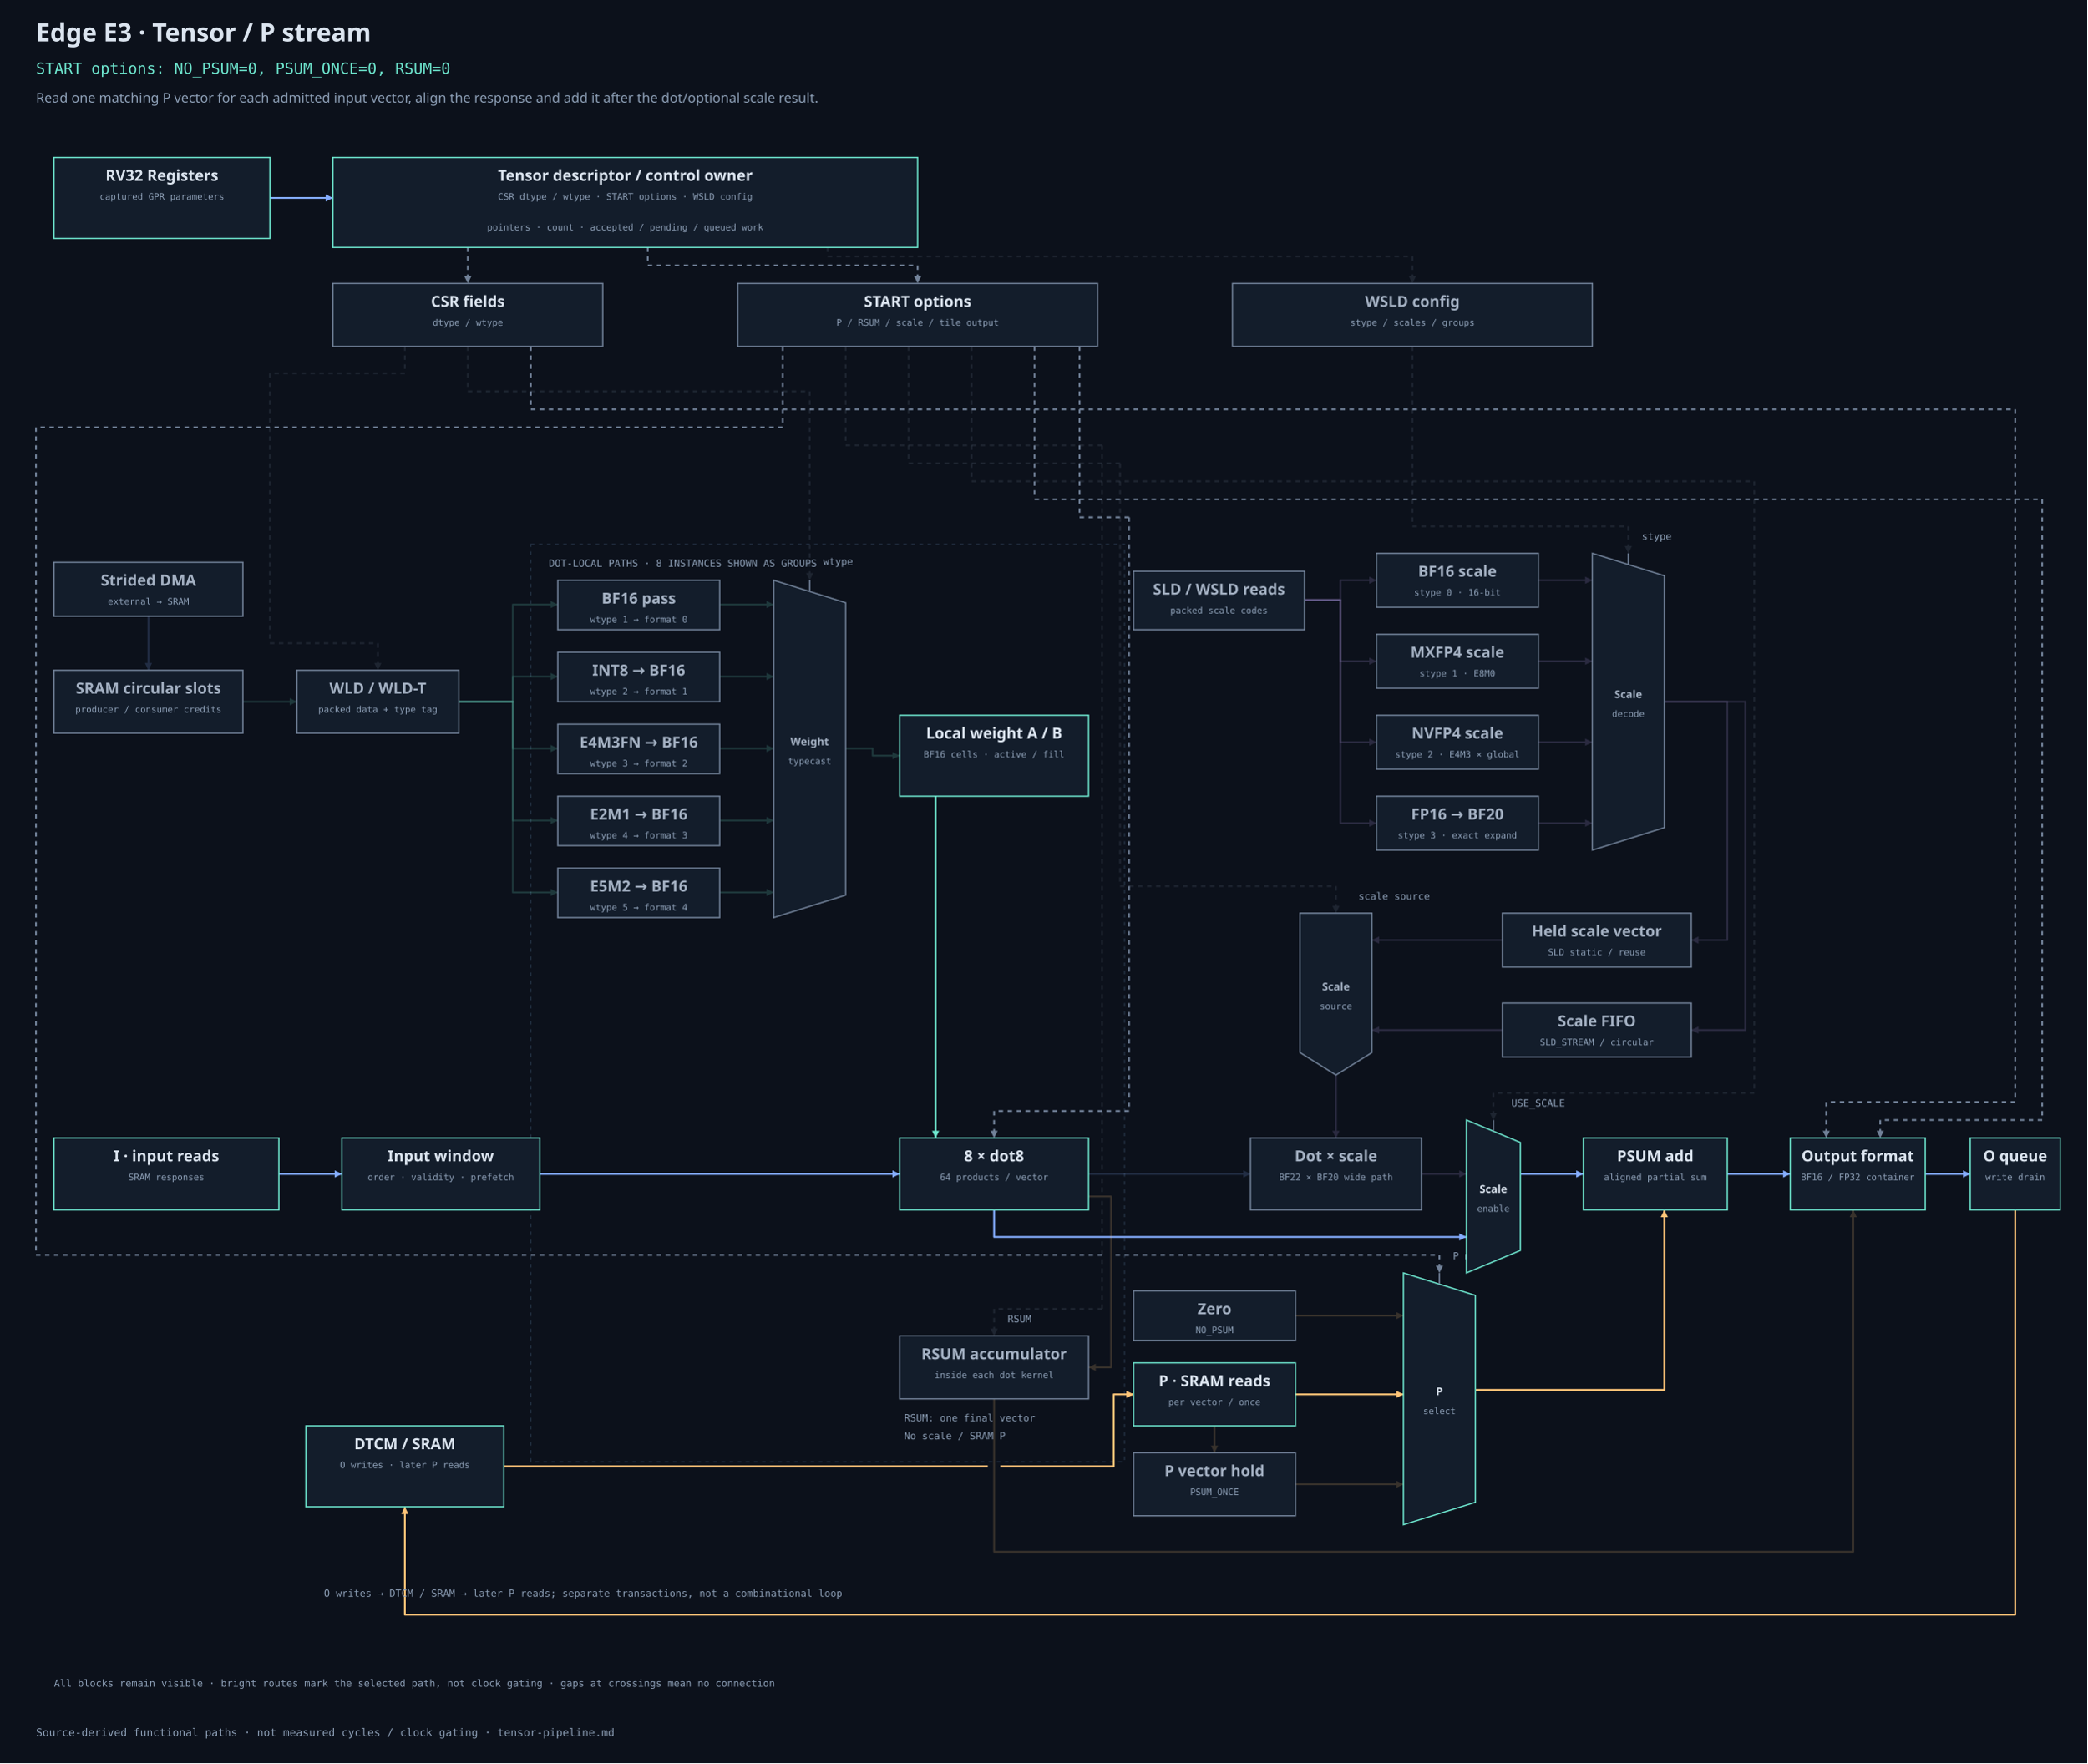
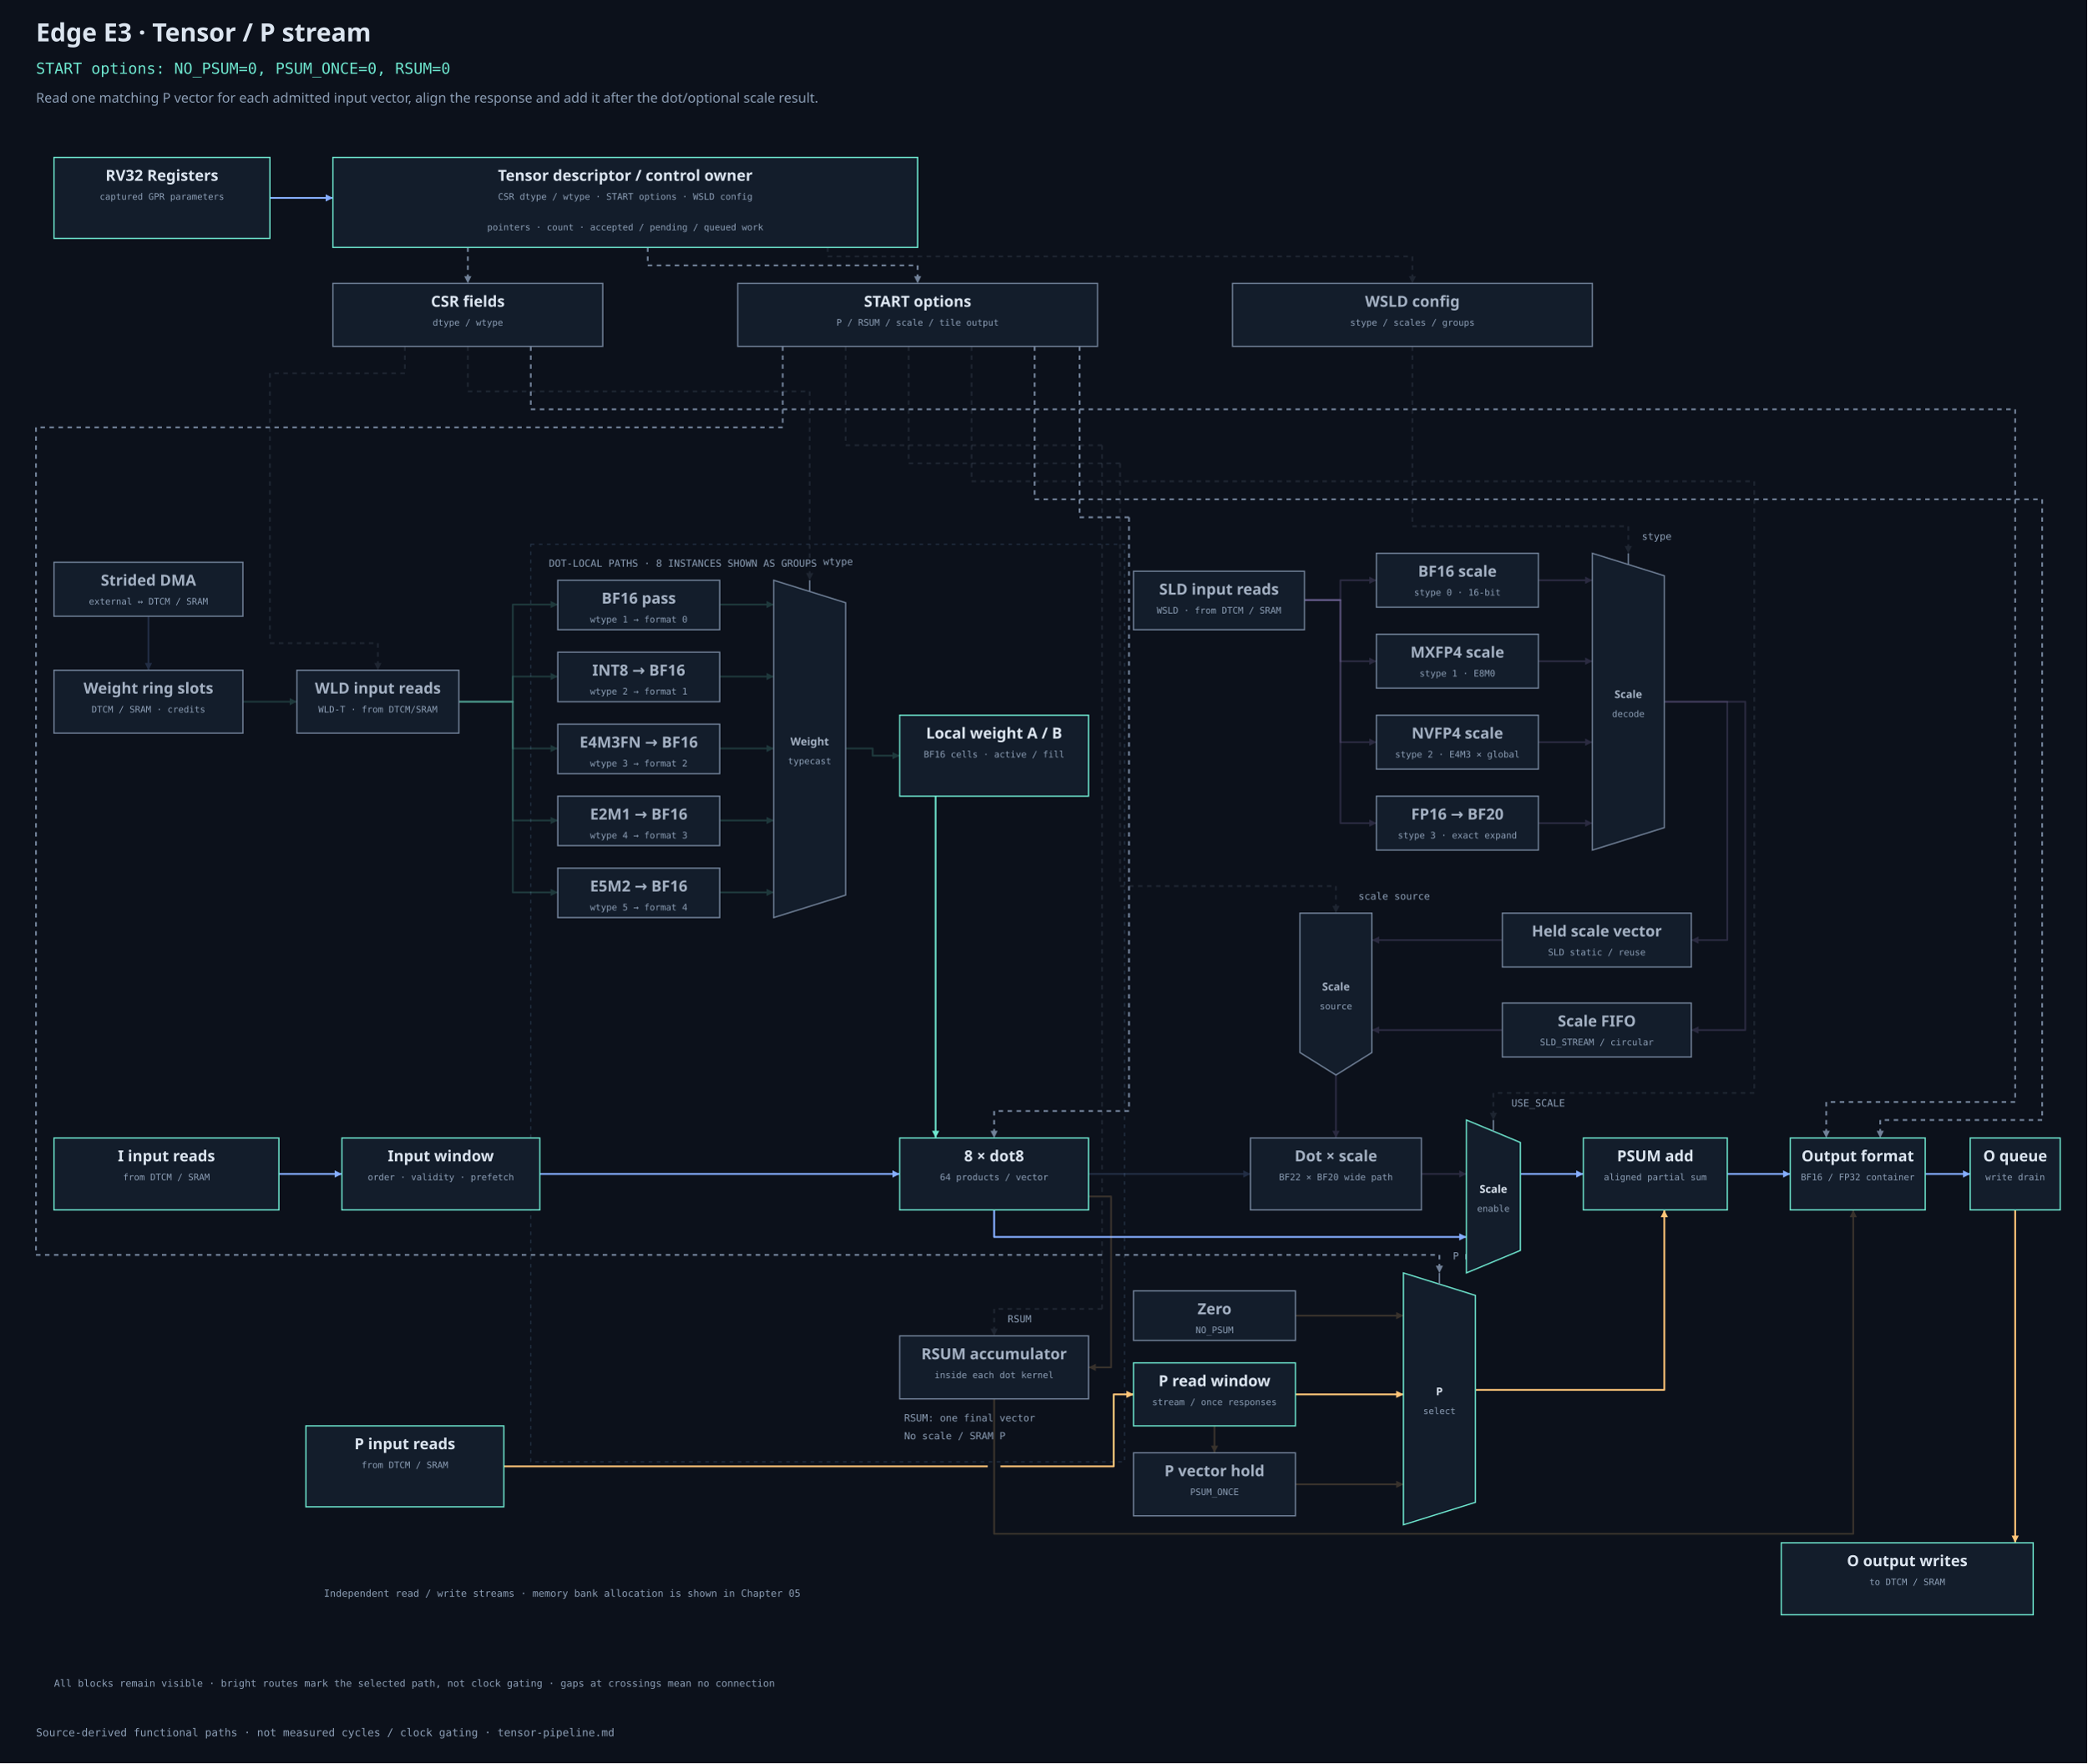
<svg xmlns="http://www.w3.org/2000/svg" width="2320" height="1960" viewBox="0 0 2320 1960">
  <rect width="2320" height="1960" fill="#0c111b" />
  <text x="40" y="46" fill="#dce5f0" font-family="sans-serif" font-size="28" font-weight="700">Edge E3 · Tensor / P stream</text>
  <text x="40" y="82" fill="#6ee7cf" font-family="monospace" font-size="17">START options: NO_PSUM=0, PSUM_ONCE=0, RSUM=0</text>
  <text x="40" y="114" fill="#8c9eb5" font-family="sans-serif" font-size="15">Read one matching P vector for each admitted input vector, align the response and add it after the dot/optional scale result.</text>
  <svg x="20" y="135" width="2280" height="1760" viewBox="0 0 2280 1760" role="img" aria-labelledby="tensor-svg-title tensor-svg-desc">
    <style>.tensor-bg{fill:var(--bg,#0c111b)}.tensor-memory{fill:none;stroke:var(--rule,#29394e);stroke-dasharray:4 5}.tensor-title{font:600 17px sans-serif;fill:var(--ink,#dce5f0)}.tensor-sub{font:10px monospace;fill:var(--muted,#8c9eb5)}.tensor-caption{font:11px monospace;fill:var(--muted,#8c9eb5)}.tensor-box{fill:var(--panel,#131d2b);stroke:var(--ink,#dce5f0);stroke-width:1.4}.tensor-wire{fill:none;stroke-width:2;stroke-linejoin:round}.tensor-data{stroke:#85adff}.tensor-weight{stroke:#6ee7cf}.tensor-psum{stroke:#ffc578}.tensor-optional{stroke:#b39be8}.tensor-control{stroke:#718198;stroke-dasharray:5 5}.tensor-arrow-data{fill:#85adff}.tensor-arrow-weight{fill:#6ee7cf}.tensor-arrow-psum{fill:#ffc578}.tensor-arrow-optional{fill:#b39be8}.tensor-arrow-control{fill:#718198}[data-tensor-node]{opacity:1}[data-tensor-path]{opacity:.18}[data-tensor-path].is-active{opacity:1}[data-tensor-node]:not(.is-active) .tensor-box{stroke:var(--muted,#718198)}[data-tensor-node]:not(.is-active) .tensor-title{fill:var(--muted,#a4b1c3)}[data-tensor-node]:not(.is-active) .tensor-sub{fill:var(--muted,#8c9eb5)}.tensor-mux-title{font-size:12px}.tensor-control-source .tensor-box{stroke:#718198!important}.tensor-control-port{stroke:#718198;stroke-width:1.5;fill:none}.is-active .tensor-box{stroke:#6ee7cf}</style>
    <defs>
      <marker id="tensor-arrow-data" viewBox="0 0 8 8" refX="8" refY="4" markerWidth="8" markerHeight="8" markerUnits="userSpaceOnUse" orient="auto">
        <path d="M0 0L8 4L0 8Z" class="tensor-arrow-data" />
      </marker>
      <marker id="tensor-arrow-weight" viewBox="0 0 8 8" refX="8" refY="4" markerWidth="8" markerHeight="8" markerUnits="userSpaceOnUse" orient="auto">
        <path d="M0 0L8 4L0 8Z" class="tensor-arrow-weight" />
      </marker>
      <marker id="tensor-arrow-psum" viewBox="0 0 8 8" refX="8" refY="4" markerWidth="8" markerHeight="8" markerUnits="userSpaceOnUse" orient="auto">
        <path d="M0 0L8 4L0 8Z" class="tensor-arrow-psum" />
      </marker>
      <marker id="tensor-arrow-optional" viewBox="0 0 8 8" refX="8" refY="4" markerWidth="8" markerHeight="8" markerUnits="userSpaceOnUse" orient="auto">
        <path d="M0 0L8 4L0 8Z" class="tensor-arrow-optional" />
      </marker>
      <marker id="tensor-arrow-control" viewBox="0 0 8 8" refX="8" refY="4" markerWidth="8" markerHeight="8" markerUnits="userSpaceOnUse" orient="auto">
        <path d="M0 0L8 4L0 8Z" class="tensor-arrow-control" />
      </marker>
    </defs>
    <rect class="tensor-bg" width="2280" height="1760" />
    <rect class="tensor-memory" x="570" y="470" width="660" height="1020" />
    <text class="tensor-caption" x="590" y="495">DOT-LOCAL PATHS · 8 INSTANCES SHOWN AS GROUPS</text>
    <text class="tensor-caption" x="895" y="493">wtype</text>
    <text class="tensor-caption" x="1805" y="465">stype</text>
    <text class="tensor-caption" x="1660" y="1095">USE_SCALE</text>
    <text class="tensor-caption" x="1490" y="865">scale source</text>
    <text class="tensor-caption" x="1595" y="1265">P mode</text>
    <text class="tensor-caption" x="1100" y="1335">RSUM</text>
    <path data-tensor-path="gpr-owner" class="tensor-wire tensor-data is-active" d="M280 85H350" marker-end="url(#tensor-arrow-data)" />
    <g data-tensor-path="ctrl-wld" class="tensor-wire tensor-control ">
      <path d="M430 250L430 280M430 280L280 280M280 280L280 580M280 580L400 580M400 580L400 610" />
      <path d="M400 602L400 610" marker-end="url(#tensor-arrow-control)" />
    </g>
    <g data-tensor-path="ctrl-weight" class="tensor-wire tensor-control ">
      <path d="M500 250L500 300M500 300L880 300M880 300L880 510" />
      <path d="M880 502L880 510" marker-end="url(#tensor-arrow-control)" />
    </g>
    <g data-tensor-path="ctrl-psum" class="tensor-wire tensor-control is-active">
      <path d="M850 250L850 340M850 340L20 340M20 340L20 1260M20 1260L1210 1260M1220 1260L1580 1260M1580 1260L1580 1280" />
      <path d="M1580 1272L1580 1280" marker-end="url(#tensor-arrow-control)" />
    </g>
    <g data-tensor-path="ctrl-rsum" class="tensor-wire tensor-control ">
      <path d="M920 250L920 360M920 360L1205 360M1205 360L1205 1165M1205 1175L1205 1190M1205 1200L1205 1235M1205 1245L1205 1320M1205 1320L1085 1320M1085 1320L1085 1350" />
      <path d="M1085 1342L1085 1350" marker-end="url(#tensor-arrow-control)" />
    </g>
    <g data-tensor-path="ctrl-scale" class="tensor-wire tensor-control ">
      <path d="M990 250L990 380M990 380L1225 380M1225 380L1225 850M1225 850L1465 850M1465 850L1465 880" />
      <path d="M1465 872L1465 880" marker-end="url(#tensor-arrow-control)" />
    </g>
    <g data-tensor-path="ctrl-enable" class="tensor-wire tensor-control ">
      <path d="M1060 250L1060 400M1060 400L1930 400M1930 400L1930 1080M1930 1080L1640 1080M1640 1080L1640 1110" />
      <path d="M1640 1102L1640 1110" marker-end="url(#tensor-arrow-control)" />
    </g>
    <g data-tensor-path="ctrl-stype" class="tensor-wire tensor-control ">
      <path d="M1550 250L1550 450M1550 450L1790 450M1790 450L1790 480" />
      <path d="M1790 472L1790 480" marker-end="url(#tensor-arrow-control)" />
    </g>
    <g data-tensor-path="ctrl-format" class="tensor-wire tensor-control is-active">
      <path d="M570 250L570 320M570 320L2220 320M2220 320L2220 1090M2220 1090L2010 1090M2010 1090L2010 1130" />
      <path d="M2010 1122L2010 1130" marker-end="url(#tensor-arrow-control)" />
    </g>
    <g data-tensor-path="owner-dot" class="tensor-wire tensor-control is-active">
      <path d="M1180 250L1180 440M1180 440L1235 440M1235 440L1235 1100M1235 1100L1085 1100M1085 1100L1085 1130" />
      <path d="M1085 1122L1085 1130" marker-end="url(#tensor-arrow-control)" />
    </g>
    <path data-tensor-path="dma-ring" class="tensor-wire tensor-data " d="M145 550L145 610" marker-end="url(#tensor-arrow-data)" />
    <path data-tensor-path="ring-wld" class="tensor-wire tensor-weight " d="M250 645L310 645" marker-end="url(#tensor-arrow-weight)" />
    <path data-tensor-path="weights" class="tensor-wire tensor-weight is-active" d="M1020 750L1020 1130" marker-end="url(#tensor-arrow-weight)" />
    <path data-tensor-path="input-window" class="tensor-wire tensor-data is-active" d="M290 1170L360 1170" marker-end="url(#tensor-arrow-data)" />
    <path data-tensor-path="window-dot" class="tensor-wire tensor-data is-active" d="M580 1170L980 1170" marker-end="url(#tensor-arrow-data)" />
    <path data-tensor-path="dot-post" class="tensor-wire tensor-data " d="M1190 1170L1370 1170" marker-end="url(#tensor-arrow-data)" />
    <path data-tensor-path="scale-product" class="tensor-wire tensor-optional " d="M1560 1170L1610 1170" marker-end="url(#tensor-arrow-optional)" />
    <path data-tensor-path="scale-bypass" class="tensor-wire tensor-data is-active" d="M1085 1210L1085 1240L1610 1240" marker-end="url(#tensor-arrow-data)" />
    <path data-tensor-path="scaled-to-post" class="tensor-wire tensor-data is-active" d="M1670 1170L1740 1170" marker-end="url(#tensor-arrow-data)" />
    <path data-tensor-path="post-output" class="tensor-wire tensor-data is-active" d="M1900 1170L1970 1170" marker-end="url(#tensor-arrow-data)" />
    <path data-tensor-path="format-output" class="tensor-wire tensor-data is-active" d="M2120 1170L2170 1170" marker-end="url(#tensor-arrow-data)" />
    <path data-tensor-path="rsum-merge" class="tensor-wire tensor-psum " d="M1190 1195L1215 1195L1215 1385L1190 1385" marker-end="url(#tensor-arrow-psum)" />
-     <path data-tensor-path="rsum-output" class="tensor-wire tensor-psum " d="M1085 1420L1085 1590L2040 1590L2040 1210" marker-end="url(#tensor-arrow-psum)" />
+     <path data-tensor-path="rsum-output" class="tensor-wire tensor-psum " d="M1085 1420L1085 1570L2040 1570L2040 1210" marker-end="url(#tensor-arrow-psum)" />
    <path data-tensor-path="static-scale" class="tensor-wire tensor-optional " d="M1650 910L1505 910" marker-end="url(#tensor-arrow-optional)" />
    <path data-tensor-path="stream-scale" class="tensor-wire tensor-optional " d="M1650 1010L1505 1010" marker-end="url(#tensor-arrow-optional)" />
    <path data-tensor-path="scale" class="tensor-wire tensor-optional " d="M1465 1060L1465 1130" marker-end="url(#tensor-arrow-optional)" />
    <path data-tensor-path="sld-static" class="tensor-wire tensor-optional " d="M1830 645L1900 645L1900 910L1860 910" marker-end="url(#tensor-arrow-optional)" />
    <path data-tensor-path="sld-stream" class="tensor-wire tensor-optional " d="M1830 645L1920 645L1920 1010L1860 1010" marker-end="url(#tensor-arrow-optional)" />
    <path data-tensor-path="zero-p" class="tensor-wire tensor-psum " d="M1420 1327.5L1540 1327.5" marker-end="url(#tensor-arrow-psum)" />
    <path data-tensor-path="read-hold" class="tensor-wire tensor-psum " d="M1330 1450L1330 1480" marker-end="url(#tensor-arrow-psum)" />
    <path data-tensor-path="hold-p" class="tensor-wire tensor-psum " d="M1420 1515L1540 1515" marker-end="url(#tensor-arrow-psum)" />
    <path data-tensor-path="stream-p" class="tensor-wire tensor-psum is-active" d="M1420 1415L1540 1415" marker-end="url(#tensor-arrow-psum)" />
    <path data-tensor-path="psum-post" class="tensor-wire tensor-psum is-active" d="M1620 1410L1830 1410L1830 1210" marker-end="url(#tensor-arrow-psum)" />
-     <path data-tensor-path="writeback" class="tensor-wire tensor-psum is-active" d="M2220 1210L2220 1660L430 1660L430 1540" marker-end="url(#tensor-arrow-psum)" />
-     <g data-tensor-path="sram-psum" class="tensor-wire tensor-psum is-active">
+     <path data-tensor-path="writeback" class="tensor-wire tensor-psum is-active" d="M2220 1210L2220 1580" marker-end="url(#tensor-arrow-psum)" />
+     <g data-tensor-path="p-read-window" class="tensor-wire tensor-psum is-active">
      <path d="M540 1495L1078 1495M1092 1495L1218 1495L1218 1415L1240 1415" />
      <path d="M1232 1415H1240" marker-end="url(#tensor-arrow-psum)" />
    </g>
    <path data-tensor-path="wld-bf16" class="tensor-wire tensor-weight " d="M490 645L550 645L550 537L600 537" marker-end="url(#tensor-arrow-weight)" />
    <path data-tensor-path="cast-bf16" class="tensor-wire tensor-weight " d="M780 537L840 537" marker-end="url(#tensor-arrow-weight)" />
    <path data-tensor-path="wld-int8" class="tensor-wire tensor-weight " d="M490 645L550 645L550 617L600 617" marker-end="url(#tensor-arrow-weight)" />
    <path data-tensor-path="cast-int8" class="tensor-wire tensor-weight " d="M780 617L840 617" marker-end="url(#tensor-arrow-weight)" />
    <path data-tensor-path="wld-e4m3" class="tensor-wire tensor-weight " d="M490 645L550 645L550 697L600 697" marker-end="url(#tensor-arrow-weight)" />
    <path data-tensor-path="cast-e4m3" class="tensor-wire tensor-weight " d="M780 697L840 697" marker-end="url(#tensor-arrow-weight)" />
    <path data-tensor-path="wld-fp4" class="tensor-wire tensor-weight " d="M490 645L550 645L550 777L600 777" marker-end="url(#tensor-arrow-weight)" />
    <path data-tensor-path="cast-fp4" class="tensor-wire tensor-weight " d="M780 777L840 777" marker-end="url(#tensor-arrow-weight)" />
    <path data-tensor-path="wld-e5m2" class="tensor-wire tensor-weight " d="M490 645L550 645L550 857L600 857" marker-end="url(#tensor-arrow-weight)" />
    <path data-tensor-path="cast-e5m2" class="tensor-wire tensor-weight " d="M780 857L840 857" marker-end="url(#tensor-arrow-weight)" />
    <path data-tensor-path="wld-banks" class="tensor-wire tensor-weight " d="M920 697L950 697L950 705L980 705" marker-end="url(#tensor-arrow-weight)" />
    <path data-tensor-path="sld-bf16" class="tensor-wire tensor-optional " d="M1430 532L1470 532L1470 510L1510 510" marker-end="url(#tensor-arrow-optional)" />
    <path data-tensor-path="decode-bf16" class="tensor-wire tensor-optional " d="M1690 510L1750 510" marker-end="url(#tensor-arrow-optional)" />
    <path data-tensor-path="sld-mx" class="tensor-wire tensor-optional " d="M1430 532L1470 532L1470 600L1510 600" marker-end="url(#tensor-arrow-optional)" />
    <path data-tensor-path="decode-mx" class="tensor-wire tensor-optional " d="M1690 600L1750 600" marker-end="url(#tensor-arrow-optional)" />
    <path data-tensor-path="sld-nv" class="tensor-wire tensor-optional " d="M1430 532L1470 532L1470 690L1510 690" marker-end="url(#tensor-arrow-optional)" />
    <path data-tensor-path="decode-nv" class="tensor-wire tensor-optional " d="M1690 690L1750 690" marker-end="url(#tensor-arrow-optional)" />
    <path data-tensor-path="sld-fp16" class="tensor-wire tensor-optional " d="M1430 532L1470 532L1470 780L1510 780" marker-end="url(#tensor-arrow-optional)" />
    <path data-tensor-path="decode-fp16" class="tensor-wire tensor-optional " d="M1690 780L1750 780" marker-end="url(#tensor-arrow-optional)" />
    <g data-tensor-path="owner-csr" class="tensor-wire tensor-control is-active">
      <path d="M500 140L500 180" />
      <path d="M500 172L500 180" marker-end="url(#tensor-arrow-control)" />
    </g>
    <g data-tensor-path="owner-start" class="tensor-wire tensor-control is-active">
      <path d="M700 140L700 160M700 160L1000 160M1000 160L1000 180" />
      <path d="M1000 172L1000 180" marker-end="url(#tensor-arrow-control)" />
    </g>
    <g data-tensor-path="owner-wsld" class="tensor-wire tensor-control ">
      <path d="M900 140L900 150M900 150L1550 150M1550 150L1550 180" />
      <path d="M1550 172L1550 180" marker-end="url(#tensor-arrow-control)" />
    </g>
    <g data-tensor-path="ctrl-tile-format" class="tensor-wire tensor-control is-active">
      <path d="M1130 250L1130 420M1130 420L2250 420M2250 420L2250 1110M2250 1110L2070 1110M2070 1110L2070 1130" />
      <path d="M2070 1122L2070 1130" marker-end="url(#tensor-arrow-control)" />
    </g>
    <g data-tensor-node="gpr" class="is-active " role="button" tabindex="0" aria-label="RV32 Registers: explore this path">
      <rect class="tensor-box" x="40" y="40" width="240" height="90" />
      <text class="tensor-title " x="160" y="66" text-anchor="middle">RV32 Registers</text>
      <text class="tensor-sub" x="160" y="87" text-anchor="middle">captured GPR parameters</text>
    </g>
    <g data-tensor-node="owner" class="is-active " role="button" tabindex="0" aria-label="Tensor descriptor / control owner: explore this path">
      <rect class="tensor-box" x="350" y="40" width="650" height="100" />
      <text class="tensor-title " x="675" y="66" text-anchor="middle">Tensor descriptor / control owner</text>
      <text class="tensor-sub" x="675" y="87" text-anchor="middle">CSR dtype / wtype · START options · WSLD config</text>
      <text class="tensor-sub" x="675" y="121" text-anchor="middle">pointers · count · accepted / pending / queued work</text>
    </g>
    <g data-tensor-node="dma" class=" " role="button" tabindex="0" aria-label="Strided DMA: explore this path">
      <rect class="tensor-box" x="40" y="490" width="210" height="60" />
      <text class="tensor-title " x="145" y="516" text-anchor="middle">Strided DMA</text>
-       <text class="tensor-sub" x="145" y="537" text-anchor="middle">external → SRAM</text>
-     </g>
-     <g data-tensor-node="ring" class=" " role="button" tabindex="0" aria-label="SRAM circular slots: explore this path">
+       <text class="tensor-sub" x="145" y="537" text-anchor="middle">external ↔ DTCM / SRAM</text>
+     </g>
+     <g data-tensor-node="ring" class=" " role="button" tabindex="0" aria-label="Weight ring slots: explore this path">
      <rect class="tensor-box" x="40" y="610" width="210" height="70" />
-       <text class="tensor-title " x="145" y="636" text-anchor="middle">SRAM circular slots</text>
-       <text class="tensor-sub" x="145" y="657" text-anchor="middle">producer / consumer credits</text>
-     </g>
-     <g data-tensor-node="wld" class=" " role="button" tabindex="0" aria-label="WLD / WLD-T: explore this path">
+       <text class="tensor-title " x="145" y="636" text-anchor="middle">Weight ring slots</text>
+       <text class="tensor-sub" x="145" y="657" text-anchor="middle">DTCM / SRAM · credits</text>
+     </g>
+     <g data-tensor-node="wld" class=" " role="button" tabindex="0" aria-label="WLD input reads: explore this path">
      <rect class="tensor-box" x="310" y="610" width="180" height="70" />
-       <text class="tensor-title " x="400" y="636" text-anchor="middle">WLD / WLD-T</text>
-       <text class="tensor-sub" x="400" y="657" text-anchor="middle">packed data + type tag</text>
+       <text class="tensor-title " x="400" y="636" text-anchor="middle">WLD input reads</text>
+       <text class="tensor-sub" x="400" y="657" text-anchor="middle">WLD-T · from DTCM/SRAM</text>
    </g>
    <g data-tensor-node="w-bf16" class=" " role="button" tabindex="0" aria-label="BF16 pass: explore this path">
      <rect class="tensor-box" x="600" y="510" width="180" height="55" />
      <text class="tensor-title " x="690" y="536" text-anchor="middle">BF16 pass</text>
      <text class="tensor-sub" x="690" y="557" text-anchor="middle">wtype 1 → format 0</text>
    </g>
    <g data-tensor-node="w-int8" class=" " role="button" tabindex="0" aria-label="INT8 → BF16: explore this path">
      <rect class="tensor-box" x="600" y="590" width="180" height="55" />
      <text class="tensor-title " x="690" y="616" text-anchor="middle">INT8 → BF16</text>
      <text class="tensor-sub" x="690" y="637" text-anchor="middle">wtype 2 → format 1</text>
    </g>
    <g data-tensor-node="w-e4m3" class=" " role="button" tabindex="0" aria-label="E4M3FN → BF16: explore this path">
      <rect class="tensor-box" x="600" y="670" width="180" height="55" />
      <text class="tensor-title " x="690" y="696" text-anchor="middle">E4M3FN → BF16</text>
      <text class="tensor-sub" x="690" y="717" text-anchor="middle">wtype 3 → format 2</text>
    </g>
    <g data-tensor-node="w-fp4" class=" " role="button" tabindex="0" aria-label="E2M1 → BF16: explore this path">
      <rect class="tensor-box" x="600" y="750" width="180" height="55" />
      <text class="tensor-title " x="690" y="776" text-anchor="middle">E2M1 → BF16</text>
      <text class="tensor-sub" x="690" y="797" text-anchor="middle">wtype 4 → format 3</text>
    </g>
    <g data-tensor-node="w-e5m2" class=" " role="button" tabindex="0" aria-label="E5M2 → BF16: explore this path">
      <rect class="tensor-box" x="600" y="830" width="180" height="55" />
      <text class="tensor-title " x="690" y="856" text-anchor="middle">E5M2 → BF16</text>
      <text class="tensor-sub" x="690" y="877" text-anchor="middle">wtype 5 → format 4</text>
    </g>
    <g data-tensor-node="wselect" class=" " role="button" tabindex="0" aria-label="Weight: explore this path">
      <path class="tensor-box" d="M840 510L920 535V860L840 885Z" />
      <path class="tensor-control-port" d="M880 510V522.5" />
      <text class="tensor-title tensor-mux-title" x="880" y="693.5" text-anchor="middle">Weight</text>
      <text class="tensor-sub" x="880" y="714.5" text-anchor="middle">typecast</text>
    </g>
    <g data-tensor-node="banks" class="is-active " role="button" tabindex="0" aria-label="Local weight A / B: explore this path">
      <rect class="tensor-box" x="980" y="660" width="210" height="90" />
      <text class="tensor-title " x="1085" y="686" text-anchor="middle">Local weight A / B</text>
      <text class="tensor-sub" x="1085" y="707" text-anchor="middle">BF16 cells · active / fill</text>
    </g>
-     <g data-tensor-node="input" class="is-active " role="button" tabindex="0" aria-label="I · input reads: explore this path">
+     <g data-tensor-node="input" class="is-active " role="button" tabindex="0" aria-label="I input reads: explore this path">
      <rect class="tensor-box" x="40" y="1130" width="250" height="80" />
-       <text class="tensor-title " x="165" y="1156" text-anchor="middle">I · input reads</text>
-       <text class="tensor-sub" x="165" y="1177" text-anchor="middle">SRAM responses</text>
+       <text class="tensor-title " x="165" y="1156" text-anchor="middle">I input reads</text>
+       <text class="tensor-sub" x="165" y="1177" text-anchor="middle">from DTCM / SRAM</text>
    </g>
    <g data-tensor-node="window" class="is-active " role="button" tabindex="0" aria-label="Input window: explore this path">
      <rect class="tensor-box" x="360" y="1130" width="220" height="80" />
      <text class="tensor-title " x="470" y="1156" text-anchor="middle">Input window</text>
      <text class="tensor-sub" x="470" y="1177" text-anchor="middle">order · validity · prefetch</text>
    </g>
    <g data-tensor-node="dot" class="is-active " role="button" tabindex="0" aria-label="8 × dot8: explore this path">
      <rect class="tensor-box" x="980" y="1130" width="210" height="80" />
      <text class="tensor-title " x="1085" y="1156" text-anchor="middle">8 × dot8</text>
      <text class="tensor-sub" x="1085" y="1177" text-anchor="middle">64 products / vector</text>
    </g>
    <g data-tensor-node="rsum" class=" " role="button" tabindex="0" aria-label="RSUM accumulator: explore this path">
      <rect class="tensor-box" x="980" y="1350" width="210" height="70" />
      <text class="tensor-title " x="1085" y="1376" text-anchor="middle">RSUM accumulator</text>
      <text class="tensor-sub" x="1085" y="1397" text-anchor="middle">inside each dot kernel</text>
    </g>
-     <g data-tensor-node="sld" class=" " role="button" tabindex="0" aria-label="SLD / WSLD reads: explore this path">
+     <g data-tensor-node="sld" class=" " role="button" tabindex="0" aria-label="SLD input reads: explore this path">
      <rect class="tensor-box" x="1240" y="500" width="190" height="65" />
-       <text class="tensor-title " x="1335" y="526" text-anchor="middle">SLD / WSLD reads</text>
-       <text class="tensor-sub" x="1335" y="547" text-anchor="middle">packed scale codes</text>
+       <text class="tensor-title " x="1335" y="526" text-anchor="middle">SLD input reads</text>
+       <text class="tensor-sub" x="1335" y="547" text-anchor="middle">WSLD · from DTCM / SRAM</text>
    </g>
    <g data-tensor-node="s-bf16" class=" " role="button" tabindex="0" aria-label="BF16 scale: explore this path">
      <rect class="tensor-box" x="1510" y="480" width="180" height="60" />
      <text class="tensor-title " x="1600" y="506" text-anchor="middle">BF16 scale</text>
      <text class="tensor-sub" x="1600" y="527" text-anchor="middle">stype 0 · 16-bit</text>
    </g>
    <g data-tensor-node="s-mx" class=" " role="button" tabindex="0" aria-label="MXFP4 scale: explore this path">
      <rect class="tensor-box" x="1510" y="570" width="180" height="60" />
      <text class="tensor-title " x="1600" y="596" text-anchor="middle">MXFP4 scale</text>
      <text class="tensor-sub" x="1600" y="617" text-anchor="middle">stype 1 · E8M0</text>
    </g>
    <g data-tensor-node="s-nv" class=" " role="button" tabindex="0" aria-label="NVFP4 scale: explore this path">
      <rect class="tensor-box" x="1510" y="660" width="180" height="60" />
      <text class="tensor-title " x="1600" y="686" text-anchor="middle">NVFP4 scale</text>
      <text class="tensor-sub" x="1600" y="707" text-anchor="middle">stype 2 · E4M3 × global</text>
    </g>
    <g data-tensor-node="s-fp16" class=" " role="button" tabindex="0" aria-label="FP16 → BF20: explore this path">
      <rect class="tensor-box" x="1510" y="750" width="180" height="60" />
      <text class="tensor-title " x="1600" y="776" text-anchor="middle">FP16 → BF20</text>
      <text class="tensor-sub" x="1600" y="797" text-anchor="middle">stype 3 · exact expand</text>
    </g>
    <g data-tensor-node="stype" class=" " role="button" tabindex="0" aria-label="Scale: explore this path">
      <path class="tensor-box" d="M1750 480L1830 505V785L1750 810Z" />
      <path class="tensor-control-port" d="M1790 480V492.5" />
      <text class="tensor-title tensor-mux-title" x="1790" y="641" text-anchor="middle">Scale</text>
      <text class="tensor-sub" x="1790" y="662" text-anchor="middle">decode</text>
    </g>
    <g data-tensor-node="scale-hold" class=" " role="button" tabindex="0" aria-label="Held scale vector: explore this path">
      <rect class="tensor-box" x="1650" y="880" width="210" height="60" />
      <text class="tensor-title " x="1755" y="906" text-anchor="middle">Held scale vector</text>
      <text class="tensor-sub" x="1755" y="927" text-anchor="middle">SLD static / reuse</text>
    </g>
    <g data-tensor-node="scale-fifo" class=" " role="button" tabindex="0" aria-label="Scale FIFO: explore this path">
      <rect class="tensor-box" x="1650" y="980" width="210" height="60" />
      <text class="tensor-title " x="1755" y="1006" text-anchor="middle">Scale FIFO</text>
      <text class="tensor-sub" x="1755" y="1027" text-anchor="middle">SLD_STREAM / circular</text>
    </g>
    <g data-tensor-node="scale-source" class=" " role="button" tabindex="0" aria-label="Scale: explore this path">
      <path class="tensor-box" d="M1425 880H1505V1035L1465 1060L1425 1035Z" />
      <text class="tensor-title tensor-mux-title" x="1465" y="966" text-anchor="middle">Scale</text>
      <text class="tensor-sub" x="1465" y="987" text-anchor="middle">source</text>
    </g>
    <g data-tensor-node="scale-mul" class=" " role="button" tabindex="0" aria-label="Dot × scale: explore this path">
      <rect class="tensor-box" x="1370" y="1130" width="190" height="80" />
      <text class="tensor-title " x="1465" y="1156" text-anchor="middle">Dot × scale</text>
      <text class="tensor-sub" x="1465" y="1177" text-anchor="middle">BF22 × BF20 wide path</text>
    </g>
    <g data-tensor-node="scale-select" class="is-active " role="button" tabindex="0" aria-label="Scale: explore this path">
      <path class="tensor-box" d="M1610 1110L1670 1135V1255L1610 1280Z" />
      <path class="tensor-control-port" d="M1640 1110V1122.5" />
      <text class="tensor-title tensor-mux-title" x="1640" y="1191" text-anchor="middle">Scale</text>
      <text class="tensor-sub" x="1640" y="1212" text-anchor="middle">enable</text>
    </g>
    <g data-tensor-node="post" class="is-active " role="button" tabindex="0" aria-label="PSUM add: explore this path">
      <rect class="tensor-box" x="1740" y="1130" width="160" height="80" />
      <text class="tensor-title " x="1820" y="1156" text-anchor="middle">PSUM add</text>
      <text class="tensor-sub" x="1820" y="1177" text-anchor="middle">aligned partial sum</text>
    </g>
-     <g data-tensor-node="psum" class="is-active " role="button" tabindex="0" aria-label="P · SRAM reads: explore this path">
+     <g data-tensor-node="psum" class="is-active " role="button" tabindex="0" aria-label="P read window: explore this path">
      <rect class="tensor-box" x="1240" y="1380" width="180" height="70" />
-       <text class="tensor-title " x="1330" y="1406" text-anchor="middle">P · SRAM reads</text>
-       <text class="tensor-sub" x="1330" y="1427" text-anchor="middle">per vector / once</text>
-     </g>
-     <g data-tensor-node="psum-memory" class="is-active " role="button" tabindex="0" aria-label="DTCM / SRAM: explore this path">
+       <text class="tensor-title " x="1330" y="1406" text-anchor="middle">P read window</text>
+       <text class="tensor-sub" x="1330" y="1427" text-anchor="middle">stream / once responses</text>
+     </g>
+     <g data-tensor-node="p-input" class="is-active " role="button" tabindex="0" aria-label="P input reads: explore this path">
      <rect class="tensor-box" x="320" y="1450" width="220" height="90" />
-       <text class="tensor-title " x="430" y="1476" text-anchor="middle">DTCM / SRAM</text>
-       <text class="tensor-sub" x="430" y="1497" text-anchor="middle">O writes · later P reads</text>
+       <text class="tensor-title " x="430" y="1476" text-anchor="middle">P input reads</text>
+       <text class="tensor-sub" x="430" y="1497" text-anchor="middle">from DTCM / SRAM</text>
    </g>
    <g data-tensor-node="zero" class=" " role="button" tabindex="0" aria-label="Zero: explore this path">
      <rect class="tensor-box" x="1240" y="1300" width="180" height="55" />
      <text class="tensor-title " x="1330" y="1326" text-anchor="middle">Zero</text>
      <text class="tensor-sub" x="1330" y="1347" text-anchor="middle">NO_PSUM</text>
    </g>
    <g data-tensor-node="psum-hold" class=" " role="button" tabindex="0" aria-label="P vector hold: explore this path">
      <rect class="tensor-box" x="1240" y="1480" width="180" height="70" />
      <text class="tensor-title " x="1330" y="1506" text-anchor="middle">P vector hold</text>
      <text class="tensor-sub" x="1330" y="1527" text-anchor="middle">PSUM_ONCE</text>
    </g>
    <g data-tensor-node="psum-select" class="is-active " role="button" tabindex="0" aria-label="P: explore this path">
      <path class="tensor-box" d="M1540 1280L1620 1305V1535L1540 1560Z" />
      <path class="tensor-control-port" d="M1580 1280V1292.5" />
      <text class="tensor-title tensor-mux-title" x="1580" y="1416" text-anchor="middle">P</text>
      <text class="tensor-sub" x="1580" y="1437" text-anchor="middle">select</text>
    </g>
    <g data-tensor-node="format" class="is-active " role="button" tabindex="0" aria-label="Output format: explore this path">
      <rect class="tensor-box" x="1970" y="1130" width="150" height="80" />
      <text class="tensor-title " x="2045" y="1156" text-anchor="middle">Output format</text>
      <text class="tensor-sub" x="2045" y="1177" text-anchor="middle">BF16 / FP32 container</text>
    </g>
    <g data-tensor-node="output" class="is-active " role="button" tabindex="0" aria-label="O queue: explore this path">
      <rect class="tensor-box" x="2170" y="1130" width="100" height="80" />
      <text class="tensor-title " x="2220" y="1156" text-anchor="middle">O queue</text>
      <text class="tensor-sub" x="2220" y="1177" text-anchor="middle">write drain</text>
    </g>
+     <g data-tensor-node="o-writes" class="is-active " role="button" tabindex="0" aria-label="O output writes: explore this path">
+       <rect class="tensor-box" x="1960" y="1580" width="280" height="80" />
+       <text class="tensor-title " x="2100" y="1606" text-anchor="middle">O output writes</text>
+       <text class="tensor-sub" x="2100" y="1627" text-anchor="middle">to DTCM / SRAM</text>
+     </g>
    <g data-tensor-node="csr-fields" class="is-active tensor-control-source" role="button" tabindex="0" aria-label="CSR fields: explore this path">
      <rect class="tensor-box" x="350" y="180" width="300" height="70" />
      <text class="tensor-title " x="500" y="206" text-anchor="middle">CSR fields</text>
      <text class="tensor-sub" x="500" y="227" text-anchor="middle">dtype / wtype</text>
    </g>
    <g data-tensor-node="start-fields" class="is-active tensor-control-source" role="button" tabindex="0" aria-label="START options: explore this path">
      <rect class="tensor-box" x="800" y="180" width="400" height="70" />
      <text class="tensor-title " x="1000" y="206" text-anchor="middle">START options</text>
      <text class="tensor-sub" x="1000" y="227" text-anchor="middle">P / RSUM / scale / tile output</text>
    </g>
    <g data-tensor-node="wsld-fields" class=" tensor-control-source" role="button" tabindex="0" aria-label="WSLD config: explore this path">
      <rect class="tensor-box" x="1350" y="180" width="400" height="70" />
      <text class="tensor-title " x="1550" y="206" text-anchor="middle">WSLD config</text>
      <text class="tensor-sub" x="1550" y="227" text-anchor="middle">stype / scales / groups</text>
    </g>
    <text class="tensor-caption" x="985" y="1445">RSUM: one final vector</text>
    <text class="tensor-caption" x="985" y="1465">No scale / SRAM P</text>
-     <text class="tensor-caption" x="340" y="1640">O writes → DTCM / SRAM → later P reads; separate transactions, not a combinational loop</text>
+     <text class="tensor-caption" x="340" y="1640">Independent read / write streams · memory bank allocation is shown in Chapter 05</text>
    <text class="tensor-caption" x="40" y="1740">All blocks remain visible · bright routes mark the selected path, not clock gating · gaps at crossings mean no connection</text>
  </svg>
  <text x="40" y="1930" fill="#8c9eb5" font-family="monospace" font-size="12">Source-derived functional paths · not measured cycles / clock gating · tensor-pipeline.md</text>
</svg>
